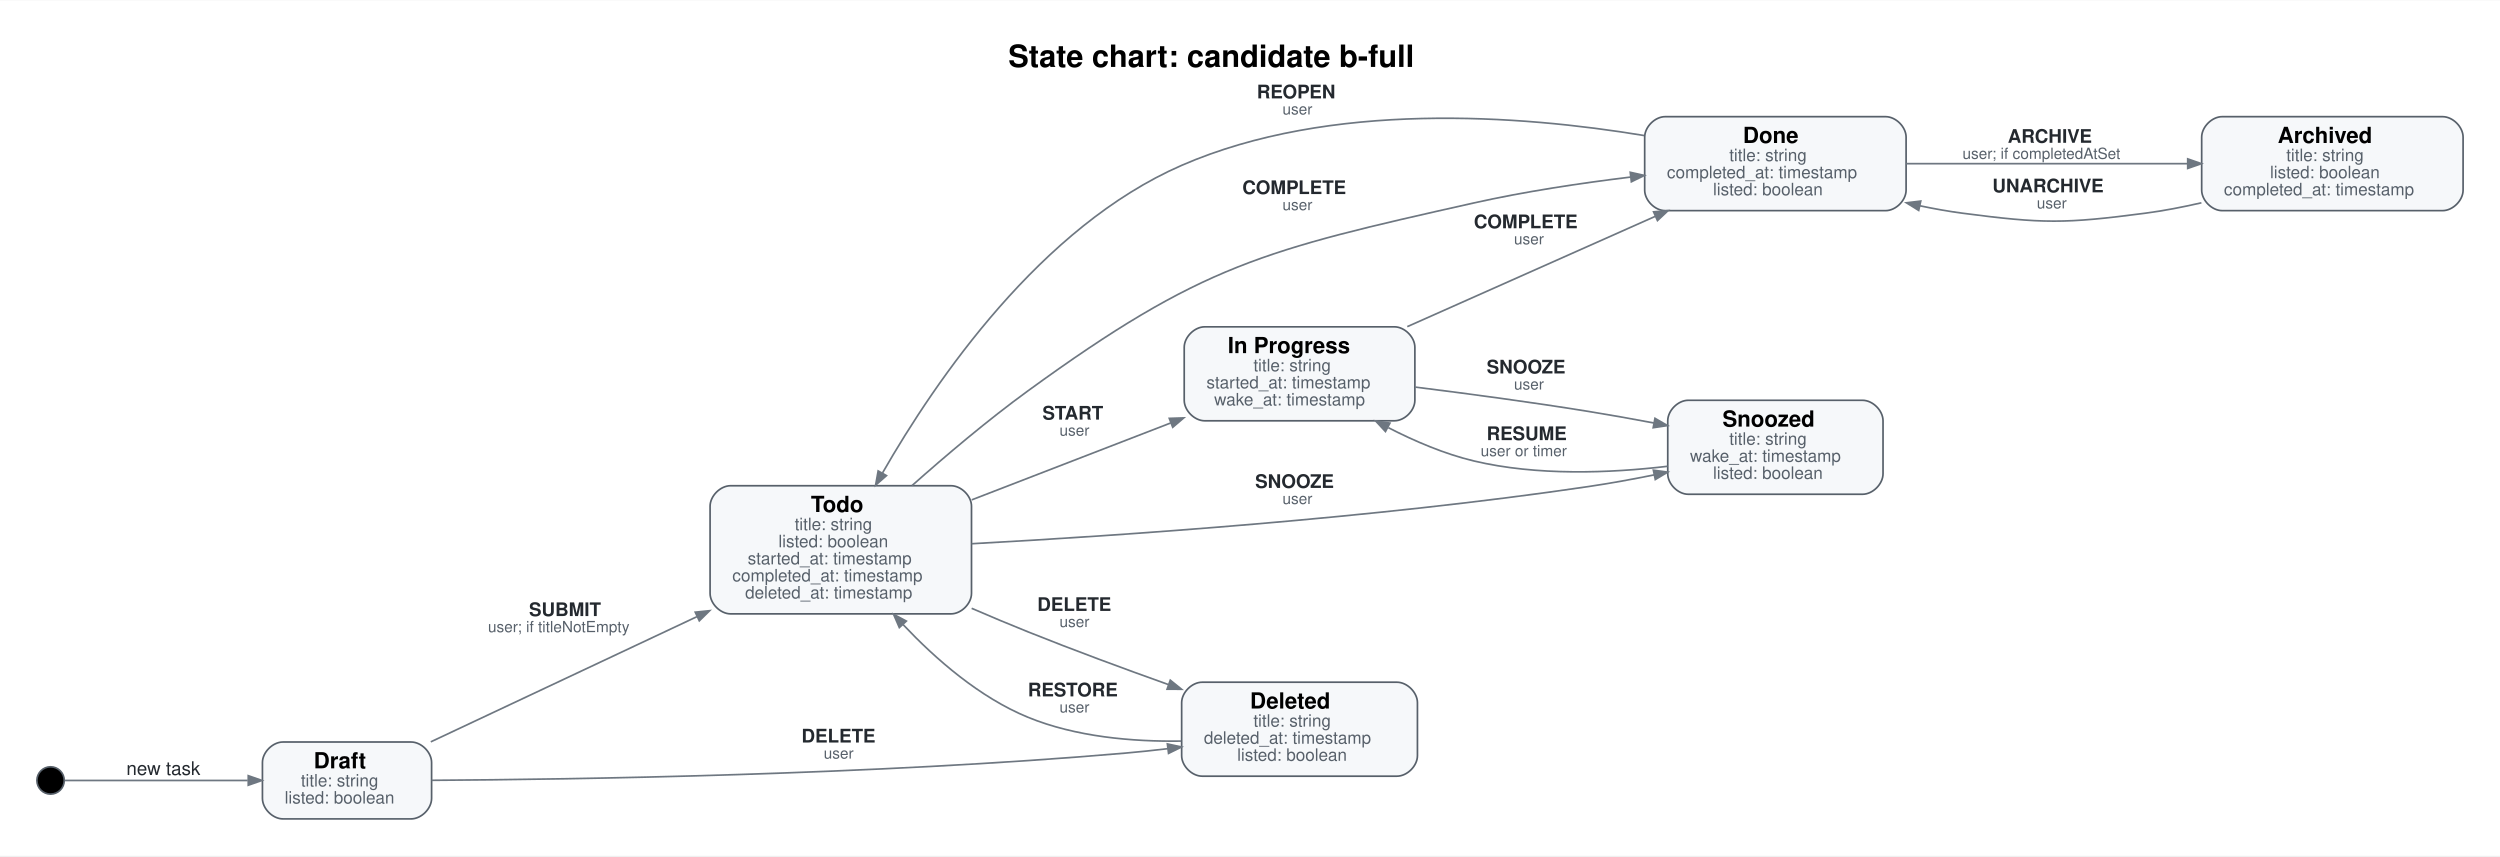
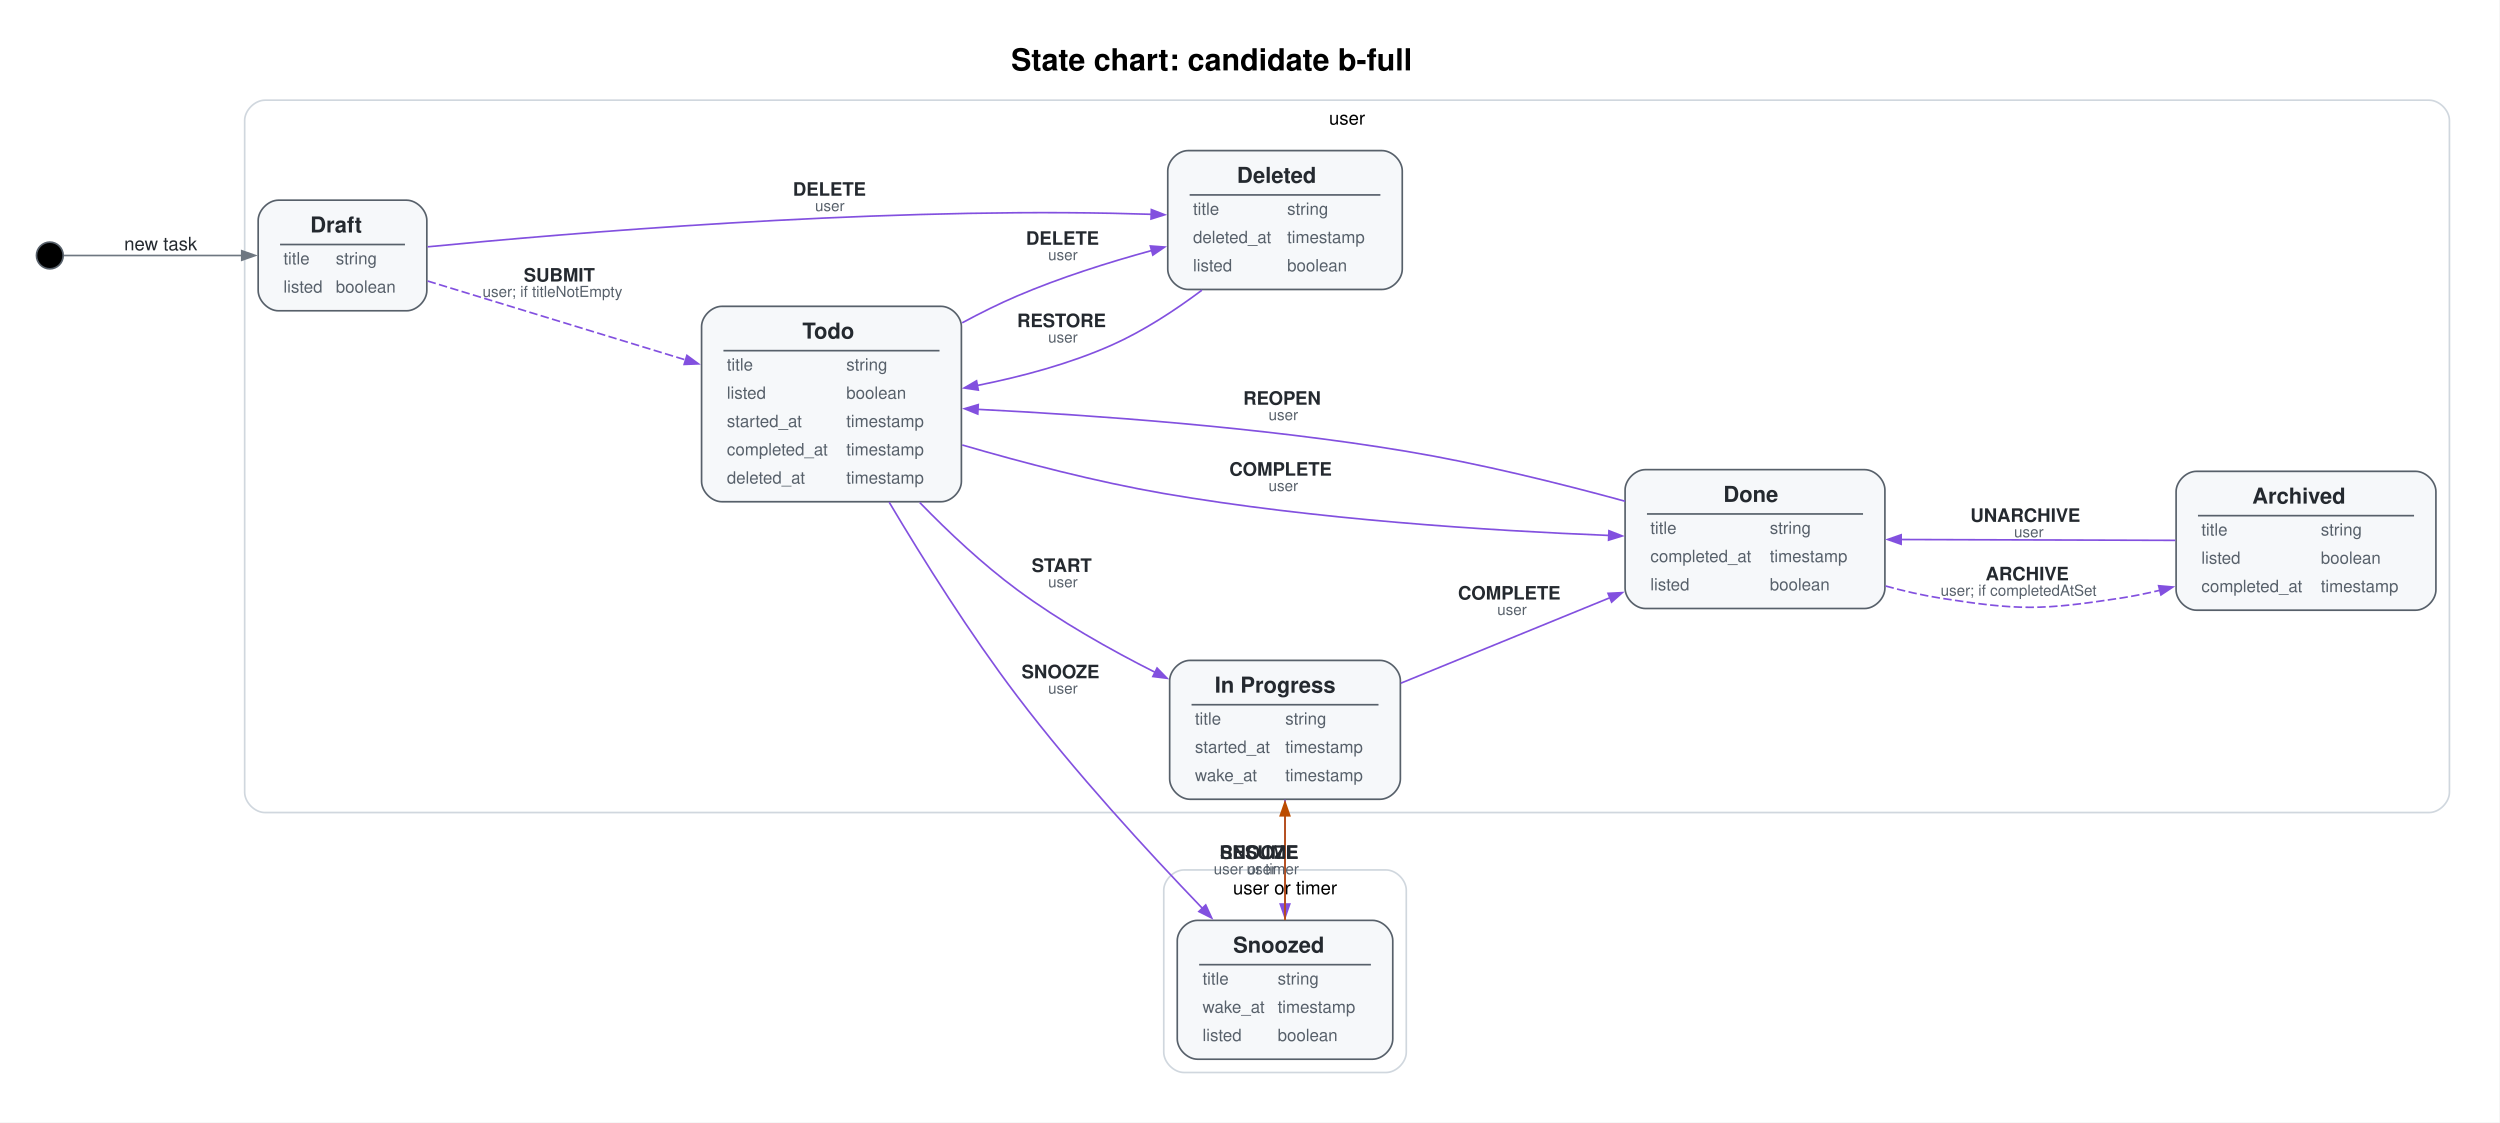
- <svg xmlns="http://www.w3.org/2000/svg" width="1463pt" height="501pt" viewBox="0.00 0.00 1463.20 500.70">
-   <g id="graph0" class="graph" transform="scale(1 1) rotate(0) translate(21.6 479.1)">
-     <polygon fill="white" stroke="transparent" points="-21.6,21.6 -21.6,-479.1 1441.6,-479.1 1441.6,21.6 -21.6,21.6" />
-     <text text-anchor="start" x="568.5" y="-440.1" font-family="Helvetica,sans-Serif" font-weight="bold" font-size="18.00">State chart: candidate b-full</text>
+ <svg xmlns="http://www.w3.org/2000/svg" xmlns:xlink="http://www.w3.org/1999/xlink" width="1481pt" height="665pt" viewBox="0.00 0.00 1481.00 665.00">
+   <g id="graph0" class="graph" transform="scale(1 1) rotate(0) translate(21.6 643.35)">
+     <polygon fill="white" stroke="none" points="-21.6,21.6 -21.6,-643.35 1459.04,-643.35 1459.04,21.6 -21.6,21.6" />
+     <text xml:space="preserve" text-anchor="start" x="577.35" y="-601.65" font-family="Helvetica,sans-Serif" font-weight="bold" font-size="18.00">State chart: candidate b-full</text>
+     <g id="clust1" class="cluster">
+       <path fill="white" stroke="#d0d7de" d="M135.34,-162C135.34,-162 1417.44,-162 1417.44,-162 1423.44,-162 1429.44,-168 1429.44,-174 1429.44,-174 1429.44,-572 1429.44,-572 1429.44,-578 1423.44,-584 1417.44,-584 1417.44,-584 135.34,-584 135.34,-584 129.34,-584 123.34,-578 123.34,-572 123.34,-572 123.34,-174 123.34,-174 123.34,-168 129.34,-162 135.34,-162" />
+       <text xml:space="preserve" text-anchor="middle" x="776.39" y="-569.55" font-family="Helvetica,sans-Serif" font-size="11.00">user</text>
+     </g>
+     <g id="clust2" class="cluster">
+       <path fill="white" stroke="#d0d7de" d="M679.81,-8C679.81,-8 799.48,-8 799.48,-8 805.48,-8 811.48,-14 811.48,-20 811.48,-20 811.48,-116 811.48,-116 811.48,-122 805.48,-128 799.48,-128 799.48,-128 679.81,-128 679.81,-128 673.81,-128 667.81,-122 667.81,-116 667.81,-116 667.81,-20 667.81,-20 667.81,-14 673.81,-8 679.81,-8" />
+       <text xml:space="preserve" text-anchor="middle" x="739.64" y="-113.55" font-family="Helvetica,sans-Serif" font-size="11.00">user or timer</text>
+     </g>
    <g id="node1" class="node">
-       <ellipse fill="black" stroke="#57606a" cx="8" cy="-22.5" rx="8" ry="8" />
+       <g id="a_node1">
+         <a xlink:href="#draft" xlink:title="start">
+           <ellipse fill="black" stroke="#57606a" cx="7.92" cy="-492" rx="7.92" ry="7.92" />
+         </a>
+       </g>
    </g>
    <g id="node2" class="node">
-       <path fill="#f6f8fa" stroke="#57606a" d="M219,-45C219,-45 144,-45 144,-45 138,-45 132,-39 132,-33 132,-33 132,-12 132,-12 132,-6 138,0 144,0 144,0 219,0 219,0 225,0 231,-6 231,-12 231,-12 231,-33 231,-33 231,-39 225,-45 219,-45" />
-       <text text-anchor="start" x="162" y="-29.6" font-family="Helvetica,sans-Serif" font-weight="bold" font-size="13.00">Draft</text>
-       <text text-anchor="start" x="154.5" y="-19" font-family="Helvetica,sans-Serif" font-size="10.00" fill="#57606a">title: string</text>
-       <text text-anchor="start" x="145" y="-9" font-family="Helvetica,sans-Serif" font-size="10.00" fill="#57606a">listed: boolean</text>
+       <g id="a_node2">
+         <a xlink:href="#draft" xlink:title="Draft&#10;id: draft&#10;title: string&#10;listed: boolean">
+           <path fill="#f6f8fa" stroke="#57606a" d="M219.26,-524.76C219.26,-524.76 143.34,-524.76 143.34,-524.76 137.34,-524.76 131.34,-518.76 131.34,-512.76 131.34,-512.76 131.34,-471.24 131.34,-471.24 131.34,-465.24 137.34,-459.24 143.34,-459.24 143.34,-459.24 219.26,-459.24 219.26,-459.24 225.26,-459.24 231.26,-465.24 231.26,-471.24 231.26,-471.24 231.26,-512.76 231.26,-512.76 231.26,-518.76 225.26,-524.76 219.26,-524.76" />
+           <polygon fill="#57606a" stroke="#57606a" points="144.3,-498.5 144.3,-498.5 218.3,-498.5 218.3,-498.5 144.3,-498.5" />
+           <text xml:space="preserve" text-anchor="start" x="162.18" y="-505.65" font-family="Helvetica,sans-Serif" font-weight="bold" font-size="13.00" fill="#24292f">Draft</text>
+           <text xml:space="preserve" text-anchor="start" x="146.3" y="-486.75" font-family="Helvetica,sans-Serif" font-size="10.00" fill="#57606a">title</text>
+           <text xml:space="preserve" text-anchor="start" x="177.3" y="-486.75" font-family="Helvetica,sans-Serif" font-size="10.00" fill="#57606a">string</text>
+           <text xml:space="preserve" text-anchor="start" x="146.3" y="-470" font-family="Helvetica,sans-Serif" font-size="10.00" fill="#57606a">listed</text>
+           <text xml:space="preserve" text-anchor="start" x="177.3" y="-470" font-family="Helvetica,sans-Serif" font-size="10.00" fill="#57606a">boolean</text>
+         </a>
+       </g>
    </g>
    <g id="edge1" class="edge">
-       <path fill="none" stroke="#6e7781" d="M16.37,-22.5C34.69,-22.5 83.66,-22.5 123.38,-22.5" />
-       <polygon fill="#6e7781" stroke="#6e7781" points="123.7,-25.3 131.7,-22.5 123.7,-19.7 123.7,-25.3" />
-       <text text-anchor="middle" x="74" y="-25.7" font-family="Helvetica,sans-Serif" font-size="11.00" fill="#24292f">new task</text>
+       <g id="a_edge1">
+         <a xlink:href="#draft" xlink:title="new task">
+           <path fill="none" stroke="#6e7781" d="M16.28,-492C34.37,-492 82.4,-492 121.83,-492" />
+           <polygon fill="#6e7781" stroke="#6e7781" points="121.62,-494.8 129.62,-492 121.62,-489.2 121.62,-494.8" />
+         </a>
+       </g>
+       <g id="a_edge1-label">
+         <a xlink:href="#draft" xlink:title="new task">
+           <text xml:space="preserve" text-anchor="middle" x="73.59" y="-495.05" font-family="Helvetica,sans-Serif" font-size="11.00" fill="#24292f">new task</text>
+         </a>
+       </g>
    </g>
    <g id="node3" class="node">
-       <path fill="#f6f8fa" stroke="#57606a" d="M535,-195C535,-195 406,-195 406,-195 400,-195 394,-189 394,-183 394,-183 394,-132 394,-132 394,-126 400,-120 406,-120 406,-120 535,-120 535,-120 541,-120 547,-126 547,-132 547,-132 547,-183 547,-183 547,-189 541,-195 535,-195" />
-       <text text-anchor="start" x="453" y="-179.6" font-family="Helvetica,sans-Serif" font-weight="bold" font-size="13.00">Todo</text>
-       <text text-anchor="start" x="443.5" y="-169" font-family="Helvetica,sans-Serif" font-size="10.00" fill="#57606a">title: string</text>
-       <text text-anchor="start" x="434" y="-159" font-family="Helvetica,sans-Serif" font-size="10.00" fill="#57606a">listed: boolean</text>
-       <text text-anchor="start" x="416" y="-149" font-family="Helvetica,sans-Serif" font-size="10.00" fill="#57606a">started_at: timestamp</text>
-       <text text-anchor="start" x="407" y="-139" font-family="Helvetica,sans-Serif" font-size="10.00" fill="#57606a">completed_at: timestamp</text>
-       <text text-anchor="start" x="414.5" y="-129" font-family="Helvetica,sans-Serif" font-size="10.00" fill="#57606a">deleted_at: timestamp</text>
+       <g id="a_node3">
+         <a xlink:href="#todo" xlink:title="Todo&#10;id: todo&#10;title: string&#10;listed: boolean&#10;started_at: timestamp&#10;completed_at: timestamp&#10;deleted_at: timestamp">
+           <path fill="#f6f8fa" stroke="#57606a" d="M535.93,-461.88C535.93,-461.88 406.01,-461.88 406.01,-461.88 400.01,-461.88 394.01,-455.88 394.01,-449.88 394.01,-449.88 394.01,-358.12 394.01,-358.12 394.01,-352.12 400.01,-346.12 406.01,-346.12 406.01,-346.12 535.93,-346.12 535.93,-346.12 541.93,-346.12 547.93,-352.12 547.93,-358.12 547.93,-358.12 547.93,-449.88 547.93,-449.88 547.93,-455.88 541.93,-461.88 535.93,-461.88" />
+           <polygon fill="#57606a" stroke="#57606a" points="406.97,-435.62 406.97,-435.62 534.97,-435.62 534.97,-435.62 406.97,-435.62" />
+           <text xml:space="preserve" text-anchor="start" x="453.72" y="-442.77" font-family="Helvetica,sans-Serif" font-weight="bold" font-size="13.00" fill="#24292f">Todo</text>
+           <text xml:space="preserve" text-anchor="start" x="408.97" y="-423.88" font-family="Helvetica,sans-Serif" font-size="10.00" fill="#57606a">title</text>
+           <text xml:space="preserve" text-anchor="start" x="479.72" y="-423.88" font-family="Helvetica,sans-Serif" font-size="10.00" fill="#57606a">string</text>
+           <text xml:space="preserve" text-anchor="start" x="408.97" y="-407.12" font-family="Helvetica,sans-Serif" font-size="10.00" fill="#57606a">listed</text>
+           <text xml:space="preserve" text-anchor="start" x="479.72" y="-407.12" font-family="Helvetica,sans-Serif" font-size="10.00" fill="#57606a">boolean</text>
+           <text xml:space="preserve" text-anchor="start" x="408.97" y="-390.38" font-family="Helvetica,sans-Serif" font-size="10.00" fill="#57606a">started_at</text>
+           <text xml:space="preserve" text-anchor="start" x="479.72" y="-390.38" font-family="Helvetica,sans-Serif" font-size="10.00" fill="#57606a">timestamp</text>
+           <text xml:space="preserve" text-anchor="start" x="408.97" y="-373.62" font-family="Helvetica,sans-Serif" font-size="10.00" fill="#57606a">completed_at</text>
+           <text xml:space="preserve" text-anchor="start" x="479.72" y="-373.62" font-family="Helvetica,sans-Serif" font-size="10.00" fill="#57606a">timestamp</text>
+           <text xml:space="preserve" text-anchor="start" x="408.97" y="-356.88" font-family="Helvetica,sans-Serif" font-size="10.00" fill="#57606a">deleted_at</text>
+           <text xml:space="preserve" text-anchor="start" x="479.72" y="-356.88" font-family="Helvetica,sans-Serif" font-size="10.00" fill="#57606a">timestamp</text>
+         </a>
+       </g>
    </g>
    <g id="edge2" class="edge">
-       <path fill="none" stroke="#6e7781" d="M230.54,-45.1C272.97,-65.06 335.79,-94.6 386.37,-118.4" />
-       <polygon fill="#6e7781" stroke="#6e7781" points="385.31,-120.99 393.74,-121.86 387.69,-115.92 385.31,-120.99" />
-       <text text-anchor="start" x="288" y="-118.7" font-family="Helvetica,sans-Serif" font-weight="bold" font-size="11.00" fill="#24292f">SUBMIT</text>
-       <text text-anchor="start" x="264" y="-109.3" font-family="Helvetica,sans-Serif" font-size="9.00" fill="#57606a">user; if titleNotEmpty</text>
+       <g id="a_edge2">
+         <a xlink:href="#todo" xlink:title="SUBMIT&#10;draft -&gt; todo&#10;actor: user&#10;guard: titleNotEmpty&#10;effect: markListed">
+           <path fill="none" stroke="#8250df" stroke-dasharray="5,2" d="M231.75,-476.87C273.73,-464.03 334.91,-445.32 384.76,-430.07" />
+           <polygon fill="#8250df" stroke="#8250df" points="385.33,-432.82 392.16,-427.8 383.69,-427.47 385.33,-432.82" />
+         </a>
+       </g>
+       <g id="a_edge2-label">
+         <a xlink:href="#todo" xlink:title="&lt;B&gt;SUBMIT&lt;/B&gt;&lt;BR/&gt;&lt;FONT POINT-SIZE=&quot;9&quot; COLOR=&quot;#57606a&quot;&gt;user; if titleNotEmpty&lt;/FONT&gt;">
+           <text xml:space="preserve" text-anchor="start" x="288.64" y="-476.55" font-family="Helvetica,sans-Serif" font-weight="bold" font-size="11.00" fill="#24292f">SUBMIT</text>
+           <text xml:space="preserve" text-anchor="start" x="264.26" y="-467.45" font-family="Helvetica,sans-Serif" font-size="9.00" fill="#57606a">user; if titleNotEmpty</text>
+         </a>
+       </g>
+     </g>
+     <g id="node7" class="node">
+       <g id="a_node7">
+         <a xlink:href="#deleted" xlink:title="Deleted&#10;id: deleted&#10;title: string&#10;deleted_at: timestamp&#10;listed: boolean">
+           <path fill="#f6f8fa" stroke="#57606a" d="M797.1,-554.13C797.1,-554.13 682.18,-554.13 682.18,-554.13 676.18,-554.13 670.18,-548.13 670.18,-542.13 670.18,-542.13 670.18,-483.87 670.18,-483.87 670.18,-477.87 676.18,-471.87 682.18,-471.87 682.18,-471.87 797.1,-471.87 797.1,-471.87 803.1,-471.87 809.1,-477.87 809.1,-483.87 809.1,-483.87 809.1,-542.13 809.1,-542.13 809.1,-548.13 803.1,-554.13 797.1,-554.13" />
+           <polygon fill="#57606a" stroke="#57606a" points="683.14,-527.88 683.14,-527.88 796.14,-527.88 796.14,-527.88 683.14,-527.88" />
+           <text xml:space="preserve" text-anchor="start" x="711.14" y="-535.02" font-family="Helvetica,sans-Serif" font-weight="bold" font-size="13.00" fill="#24292f">Deleted</text>
+           <text xml:space="preserve" text-anchor="start" x="685.14" y="-516.12" font-family="Helvetica,sans-Serif" font-size="10.00" fill="#57606a">title</text>
+           <text xml:space="preserve" text-anchor="start" x="740.89" y="-516.12" font-family="Helvetica,sans-Serif" font-size="10.00" fill="#57606a">string</text>
+           <text xml:space="preserve" text-anchor="start" x="685.14" y="-499.38" font-family="Helvetica,sans-Serif" font-size="10.00" fill="#57606a">deleted_at</text>
+           <text xml:space="preserve" text-anchor="start" x="740.89" y="-499.38" font-family="Helvetica,sans-Serif" font-size="10.00" fill="#57606a">timestamp</text>
+           <text xml:space="preserve" text-anchor="start" x="685.14" y="-482.62" font-family="Helvetica,sans-Serif" font-size="10.00" fill="#57606a">listed</text>
+           <text xml:space="preserve" text-anchor="start" x="740.89" y="-482.62" font-family="Helvetica,sans-Serif" font-size="10.00" fill="#57606a">boolean</text>
+         </a>
+       </g>
+     </g>
+     <g id="edge3" class="edge">
+       <g id="a_edge3">
+         <a xlink:href="#deleted" xlink:title="DELETE&#10;draft -&gt; deleted&#10;actor: user&#10;effect: stampDeleted">
+           <path fill="none" stroke="#8250df" d="M231.73,-497.14C315.22,-505.27 489.51,-519.91 637.18,-517 644.78,-516.85 652.7,-516.64 660.61,-516.39" />
+           <polygon fill="#8250df" stroke="#8250df" points="660.47,-519.19 668.37,-516.13 660.28,-513.6 660.47,-519.19" />
+         </a>
+       </g>
+       <g id="a_edge3-label">
+         <a xlink:href="#deleted" xlink:title="&lt;B&gt;DELETE&lt;/B&gt;&lt;BR/&gt;&lt;FONT POINT-SIZE=&quot;9&quot; COLOR=&quot;#57606a&quot;&gt;user&lt;/FONT&gt;">
+           <text xml:space="preserve" text-anchor="start" x="448.1" y="-527.4" font-family="Helvetica,sans-Serif" font-weight="bold" font-size="11.00" fill="#24292f">DELETE</text>
+           <text xml:space="preserve" text-anchor="start" x="461.22" y="-518.3" font-family="Helvetica,sans-Serif" font-size="9.00" fill="#57606a">user</text>
+         </a>
+       </g>
+     </g>
+     <g id="node4" class="node">
+       <g id="a_node4">
+         <a xlink:href="#inProgress" xlink:title="In Progress&#10;id: inProgress&#10;title: string&#10;started_at: timestamp&#10;wake_at: timestamp">
+           <path fill="#f6f8fa" stroke="#57606a" d="M795.98,-252.13C795.98,-252.13 683.31,-252.13 683.31,-252.13 677.31,-252.13 671.31,-246.13 671.31,-240.13 671.31,-240.13 671.31,-181.87 671.31,-181.87 671.31,-175.87 677.31,-169.87 683.31,-169.87 683.31,-169.87 795.98,-169.87 795.98,-169.87 801.98,-169.87 807.98,-175.87 807.98,-181.87 807.98,-181.87 807.98,-240.13 807.98,-240.13 807.98,-246.13 801.98,-252.13 795.98,-252.13" />
+           <polygon fill="#57606a" stroke="#57606a" points="684.27,-225.88 684.27,-225.88 795.02,-225.88 795.02,-225.88 684.27,-225.88" />
+           <text xml:space="preserve" text-anchor="start" x="698.02" y="-233.03" font-family="Helvetica,sans-Serif" font-weight="bold" font-size="13.00" fill="#24292f">In Progress</text>
+           <text xml:space="preserve" text-anchor="start" x="686.27" y="-214.12" font-family="Helvetica,sans-Serif" font-size="10.00" fill="#57606a">title</text>
+           <text xml:space="preserve" text-anchor="start" x="739.77" y="-214.12" font-family="Helvetica,sans-Serif" font-size="10.00" fill="#57606a">string</text>
+           <text xml:space="preserve" text-anchor="start" x="686.27" y="-197.38" font-family="Helvetica,sans-Serif" font-size="10.00" fill="#57606a">started_at</text>
+           <text xml:space="preserve" text-anchor="start" x="739.77" y="-197.38" font-family="Helvetica,sans-Serif" font-size="10.00" fill="#57606a">timestamp</text>
+           <text xml:space="preserve" text-anchor="start" x="686.27" y="-180.62" font-family="Helvetica,sans-Serif" font-size="10.00" fill="#57606a">wake_at</text>
+           <text xml:space="preserve" text-anchor="start" x="739.77" y="-180.62" font-family="Helvetica,sans-Serif" font-size="10.00" fill="#57606a">timestamp</text>
+         </a>
+       </g>
+     </g>
+     <g id="edge4" class="edge">
+       <g id="a_edge4">
+         <a xlink:href="#inProgress" xlink:title="START&#10;todo -&gt; inProgress&#10;actor: user&#10;effect: stampStarted">
+           <path fill="none" stroke="#8250df" d="M523.25,-345.66C540.54,-327.86 560.62,-309.03 580.93,-294 606.06,-275.4 635.92,-258.55 662.86,-244.97" />
+           <polygon fill="#8250df" stroke="#8250df" points="663.85,-247.6 669.77,-241.53 661.36,-242.59 663.85,-247.6" />
+         </a>
+       </g>
+       <g id="a_edge4-label">
+         <a xlink:href="#inProgress" xlink:title="&lt;B&gt;START&lt;/B&gt;&lt;BR/&gt;&lt;FONT POINT-SIZE=&quot;9&quot; COLOR=&quot;#57606a&quot;&gt;user&lt;/FONT&gt;">
+           <text xml:space="preserve" text-anchor="start" x="589.56" y="-304.55" font-family="Helvetica,sans-Serif" font-weight="bold" font-size="11.00" fill="#24292f">START</text>
+           <text xml:space="preserve" text-anchor="start" x="599.31" y="-295.45" font-family="Helvetica,sans-Serif" font-size="9.00" fill="#57606a">user</text>
+         </a>
+       </g>
+     </g>
+     <g id="node5" class="node">
+       <g id="a_node5">
+         <a xlink:href="#done" xlink:title="Done&#10;id: done&#10;title: string&#10;completed_at: timestamp&#10;listed: boolean">
+           <path fill="#f6f8fa" stroke="#57606a" d="M1083.02,-365.13C1083.02,-365.13 953.1,-365.13 953.1,-365.13 947.1,-365.13 941.1,-359.13 941.1,-353.13 941.1,-353.13 941.1,-294.87 941.1,-294.87 941.1,-288.87 947.1,-282.87 953.1,-282.87 953.1,-282.87 1083.02,-282.87 1083.02,-282.87 1089.02,-282.87 1095.02,-288.87 1095.02,-294.87 1095.02,-294.87 1095.02,-353.13 1095.02,-353.13 1095.02,-359.13 1089.02,-365.13 1083.02,-365.13" />
+           <polygon fill="#57606a" stroke="#57606a" points="954.06,-338.88 954.06,-338.88 1082.06,-338.88 1082.06,-338.88 954.06,-338.88" />
+           <text xml:space="preserve" text-anchor="start" x="999.31" y="-346.02" font-family="Helvetica,sans-Serif" font-weight="bold" font-size="13.00" fill="#24292f">Done</text>
+           <text xml:space="preserve" text-anchor="start" x="956.06" y="-327.12" font-family="Helvetica,sans-Serif" font-size="10.00" fill="#57606a">title</text>
+           <text xml:space="preserve" text-anchor="start" x="1026.81" y="-327.12" font-family="Helvetica,sans-Serif" font-size="10.00" fill="#57606a">string</text>
+           <text xml:space="preserve" text-anchor="start" x="956.06" y="-310.38" font-family="Helvetica,sans-Serif" font-size="10.00" fill="#57606a">completed_at</text>
+           <text xml:space="preserve" text-anchor="start" x="1026.81" y="-310.38" font-family="Helvetica,sans-Serif" font-size="10.00" fill="#57606a">timestamp</text>
+           <text xml:space="preserve" text-anchor="start" x="956.06" y="-293.62" font-family="Helvetica,sans-Serif" font-size="10.00" fill="#57606a">listed</text>
+           <text xml:space="preserve" text-anchor="start" x="1026.81" y="-293.62" font-family="Helvetica,sans-Serif" font-size="10.00" fill="#57606a">boolean</text>
+         </a>
+       </g>
+     </g>
+     <g id="edge5" class="edge">
+       <g id="a_edge5">
+         <a xlink:href="#done" xlink:title="COMPLETE&#10;todo -&gt; done&#10;actor: user&#10;effect: stampCompleted">
+           <path fill="none" stroke="#8250df" d="M548.43,-379.74C584.32,-369.28 627.89,-357.88 667.81,-351 756.99,-335.62 860.51,-329 931.56,-326.15" />
+           <polygon fill="#8250df" stroke="#8250df" points="931.53,-328.95 939.42,-325.85 931.32,-323.36 931.53,-328.95" />
+         </a>
+       </g>
+       <g id="a_edge5-label">
+         <a xlink:href="#done" xlink:title="&lt;B&gt;COMPLETE&lt;/B&gt;&lt;BR/&gt;&lt;FONT POINT-SIZE=&quot;9&quot; COLOR=&quot;#57606a&quot;&gt;user&lt;/FONT&gt;">
+           <text xml:space="preserve" text-anchor="start" x="706.64" y="-361.55" font-family="Helvetica,sans-Serif" font-weight="bold" font-size="11.00" fill="#24292f">COMPLETE</text>
+           <text xml:space="preserve" text-anchor="start" x="729.89" y="-352.45" font-family="Helvetica,sans-Serif" font-size="9.00" fill="#57606a">user</text>
+         </a>
+       </g>
+     </g>
+     <g id="edge7" class="edge">
+       <g id="a_edge7">
+         <a xlink:href="#deleted" xlink:title="DELETE&#10;todo -&gt; deleted&#10;actor: user&#10;effect: stampDeleted">
+           <path fill="none" stroke="#8250df" d="M548.39,-452.11C559.1,-457.9 570.14,-463.38 580.93,-468 606.22,-478.83 634.88,-487.89 660.77,-494.98" />
+           <polygon fill="#8250df" stroke="#8250df" points="659.88,-497.64 668.34,-497.01 661.34,-492.23 659.88,-497.64" />
+         </a>
+       </g>
+       <g id="a_edge7-label">
+         <a xlink:href="#deleted" xlink:title="&lt;B&gt;DELETE&lt;/B&gt;&lt;BR/&gt;&lt;FONT POINT-SIZE=&quot;9&quot; COLOR=&quot;#57606a&quot;&gt;user&lt;/FONT&gt;">
+           <text xml:space="preserve" text-anchor="start" x="586.18" y="-498.35" font-family="Helvetica,sans-Serif" font-weight="bold" font-size="11.00" fill="#24292f">DELETE</text>
+           <text xml:space="preserve" text-anchor="start" x="599.31" y="-489.25" font-family="Helvetica,sans-Serif" font-size="9.00" fill="#57606a">user</text>
+         </a>
+       </g>
    </g>
    <g id="node8" class="node">
-       <path fill="#f6f8fa" stroke="#57606a" d="M796,-80C796,-80 682,-80 682,-80 676,-80 670,-74 670,-68 670,-68 670,-37 670,-37 670,-31 676,-25 682,-25 682,-25 796,-25 796,-25 802,-25 808,-31 808,-37 808,-37 808,-68 808,-68 808,-74 802,-80 796,-80" />
-       <text text-anchor="start" x="710" y="-64.6" font-family="Helvetica,sans-Serif" font-weight="bold" font-size="13.00">Deleted</text>
-       <text text-anchor="start" x="712" y="-54" font-family="Helvetica,sans-Serif" font-size="10.00" fill="#57606a">title: string</text>
-       <text text-anchor="start" x="683" y="-44" font-family="Helvetica,sans-Serif" font-size="10.00" fill="#57606a">deleted_at: timestamp</text>
-       <text text-anchor="start" x="702.5" y="-34" font-family="Helvetica,sans-Serif" font-size="10.00" fill="#57606a">listed: boolean</text>
-     </g>
-     <g id="edge3" class="edge">
-       <path fill="none" stroke="#6e7781" d="M231.03,-22.58C314.26,-23.08 489.51,-25.72 637,-38.5 645.09,-39.2 653.51,-40.1 661.9,-41.1" />
-       <polygon fill="#6e7781" stroke="#6e7781" points="661.64,-43.89 669.92,-42.09 662.33,-38.33 661.64,-43.89" />
-       <text text-anchor="start" x="447.5" y="-44.7" font-family="Helvetica,sans-Serif" font-weight="bold" font-size="11.00" fill="#24292f">DELETE</text>
-       <text text-anchor="start" x="460.5" y="-35.3" font-family="Helvetica,sans-Serif" font-size="9.00" fill="#57606a">user</text>
-     </g>
-     <g id="node4" class="node">
-       <path fill="#f6f8fa" stroke="#57606a" d="M794.5,-288C794.5,-288 683.5,-288 683.5,-288 677.5,-288 671.5,-282 671.5,-276 671.5,-276 671.5,-245 671.5,-245 671.5,-239 677.5,-233 683.5,-233 683.5,-233 794.5,-233 794.5,-233 800.5,-233 806.5,-239 806.5,-245 806.5,-245 806.5,-276 806.5,-276 806.5,-282 800.5,-288 794.5,-288" />
-       <text text-anchor="start" x="697" y="-272.6" font-family="Helvetica,sans-Serif" font-weight="bold" font-size="13.00">In Progress</text>
-       <text text-anchor="start" x="712" y="-262" font-family="Helvetica,sans-Serif" font-size="10.00" fill="#57606a">title: string</text>
-       <text text-anchor="start" x="684.5" y="-252" font-family="Helvetica,sans-Serif" font-size="10.00" fill="#57606a">started_at: timestamp</text>
-       <text text-anchor="start" x="689" y="-242" font-family="Helvetica,sans-Serif" font-size="10.00" fill="#57606a">wake_at: timestamp</text>
-     </g>
-     <g id="edge4" class="edge">
-       <path fill="none" stroke="#6e7781" d="M547.16,-186.74C583.65,-200.84 627.27,-217.71 663.6,-231.74" />
-       <polygon fill="#6e7781" stroke="#6e7781" points="662.76,-234.42 671.23,-234.7 664.78,-229.2 662.76,-234.42" />
-       <text text-anchor="start" x="588.5" y="-233.7" font-family="Helvetica,sans-Serif" font-weight="bold" font-size="11.00" fill="#24292f">START</text>
-       <text text-anchor="start" x="598.5" y="-224.3" font-family="Helvetica,sans-Serif" font-size="9.00" fill="#57606a">user</text>
-     </g>
-     <g id="node5" class="node">
-       <path fill="#f6f8fa" stroke="#57606a" d="M1068.5,-245C1068.5,-245 966.5,-245 966.5,-245 960.5,-245 954.5,-239 954.5,-233 954.5,-233 954.5,-202 954.5,-202 954.5,-196 960.5,-190 966.5,-190 966.5,-190 1068.5,-190 1068.5,-190 1074.5,-190 1080.5,-196 1080.5,-202 1080.5,-202 1080.5,-233 1080.5,-233 1080.5,-239 1074.5,-245 1068.5,-245" />
-       <text text-anchor="start" x="986.5" y="-229.6" font-family="Helvetica,sans-Serif" font-weight="bold" font-size="13.00">Snoozed</text>
-       <text text-anchor="start" x="990.5" y="-219" font-family="Helvetica,sans-Serif" font-size="10.00" fill="#57606a">title: string</text>
-       <text text-anchor="start" x="967.5" y="-209" font-family="Helvetica,sans-Serif" font-size="10.00" fill="#57606a">wake_at: timestamp</text>
-       <text text-anchor="start" x="981" y="-199" font-family="Helvetica,sans-Serif" font-size="10.00" fill="#57606a">listed: boolean</text>
+       <g id="a_node8">
+         <a xlink:href="#snoozed" xlink:title="Snoozed&#10;id: snoozed&#10;title: string&#10;wake_at: timestamp&#10;listed: boolean">
+           <path fill="#f6f8fa" stroke="#57606a" d="M791.48,-98.13C791.48,-98.13 687.81,-98.13 687.81,-98.13 681.81,-98.13 675.81,-92.13 675.81,-86.13 675.81,-86.13 675.81,-27.87 675.81,-27.87 675.81,-21.87 681.81,-15.87 687.81,-15.87 687.81,-15.87 791.48,-15.87 791.48,-15.87 797.48,-15.87 803.48,-21.87 803.48,-27.87 803.48,-27.87 803.48,-86.13 803.48,-86.13 803.48,-92.13 797.48,-98.13 791.48,-98.13" />
+           <polygon fill="#57606a" stroke="#57606a" points="688.77,-71.88 688.77,-71.88 790.52,-71.88 790.52,-71.88 688.77,-71.88" />
+           <text xml:space="preserve" text-anchor="start" x="708.89" y="-79.03" font-family="Helvetica,sans-Serif" font-weight="bold" font-size="13.00" fill="#24292f">Snoozed</text>
+           <text xml:space="preserve" text-anchor="start" x="690.77" y="-60.12" font-family="Helvetica,sans-Serif" font-size="10.00" fill="#57606a">title</text>
+           <text xml:space="preserve" text-anchor="start" x="735.27" y="-60.12" font-family="Helvetica,sans-Serif" font-size="10.00" fill="#57606a">string</text>
+           <text xml:space="preserve" text-anchor="start" x="690.77" y="-43.38" font-family="Helvetica,sans-Serif" font-size="10.00" fill="#57606a">wake_at</text>
+           <text xml:space="preserve" text-anchor="start" x="735.27" y="-43.38" font-family="Helvetica,sans-Serif" font-size="10.00" fill="#57606a">timestamp</text>
+           <text xml:space="preserve" text-anchor="start" x="690.77" y="-26.62" font-family="Helvetica,sans-Serif" font-size="10.00" fill="#57606a">listed</text>
+           <text xml:space="preserve" text-anchor="start" x="735.27" y="-26.62" font-family="Helvetica,sans-Serif" font-size="10.00" fill="#57606a">boolean</text>
+         </a>
+       </g>
    </g>
    <g id="edge6" class="edge">
-       <path fill="none" stroke="#6e7781" d="M547.14,-161.05C634.44,-165.81 782.17,-175.9 908,-194.5 920.54,-196.35 933.81,-198.77 946.6,-201.35" />
-       <polygon fill="#6e7781" stroke="#6e7781" points="946.09,-204.1 954.49,-202.97 947.21,-198.62 946.09,-204.1" />
-       <text text-anchor="start" x="713" y="-193.7" font-family="Helvetica,sans-Serif" font-weight="bold" font-size="11.00" fill="#24292f">SNOOZE</text>
-       <text text-anchor="start" x="729" y="-184.3" font-family="Helvetica,sans-Serif" font-size="9.00" fill="#57606a">user</text>
+       <g id="a_edge6">
+         <a xlink:href="#snoozed" xlink:title="SNOOZE&#10;todo -&gt; snoozed&#10;actor: user&#10;effect: setWakeAt">
+           <path fill="none" stroke="#8250df" d="M505.14,-345.84C525.58,-311.46 553.14,-267.62 580.93,-231 615.01,-186.09 658.29,-138.93 690.89,-105.05" />
+           <polygon fill="#8250df" stroke="#8250df" points="692.66,-107.25 696.2,-99.55 688.63,-103.35 692.66,-107.25" />
+         </a>
+       </g>
+       <g id="a_edge6-label">
+         <a xlink:href="#snoozed" xlink:title="&lt;B&gt;SNOOZE&lt;/B&gt;&lt;BR/&gt;&lt;FONT POINT-SIZE=&quot;9&quot; COLOR=&quot;#57606a&quot;&gt;user&lt;/FONT&gt;">
+           <text xml:space="preserve" text-anchor="start" x="583.56" y="-241.55" font-family="Helvetica,sans-Serif" font-weight="bold" font-size="11.00" fill="#24292f">SNOOZE</text>
+           <text xml:space="preserve" text-anchor="start" x="599.31" y="-232.45" font-family="Helvetica,sans-Serif" font-size="9.00" fill="#57606a">user</text>
+         </a>
+       </g>
+     </g>
+     <g id="edge9" class="edge">
+       <g id="a_edge9">
+         <a xlink:href="#done" xlink:title="COMPLETE&#10;inProgress -&gt; done&#10;actor: user&#10;effect: stampCompleted">
+           <path fill="none" stroke="#8250df" d="M808.26,-238.64C845.64,-253.92 892.42,-273.05 932.23,-289.32" />
+           <polygon fill="#8250df" stroke="#8250df" points="931.01,-291.85 939.48,-292.28 933.13,-286.66 931.01,-291.85" />
+         </a>
+       </g>
+       <g id="a_edge9-label">
+         <a xlink:href="#done" xlink:title="&lt;B&gt;COMPLETE&lt;/B&gt;&lt;BR/&gt;&lt;FONT POINT-SIZE=&quot;9&quot; COLOR=&quot;#57606a&quot;&gt;user&lt;/FONT&gt;">
+           <text xml:space="preserve" text-anchor="start" x="842.1" y="-288.17" font-family="Helvetica,sans-Serif" font-weight="bold" font-size="11.00" fill="#24292f">COMPLETE</text>
+           <text xml:space="preserve" text-anchor="start" x="865.35" y="-279.07" font-family="Helvetica,sans-Serif" font-size="9.00" fill="#57606a">user</text>
+         </a>
+       </g>
+     </g>
+     <g id="edge8" class="edge">
+       <g id="a_edge8">
+         <a xlink:href="#snoozed" xlink:title="SNOOZE&#10;inProgress -&gt; snoozed&#10;actor: user&#10;effect: setWakeAt">
+           <path fill="none" stroke="#8250df" d="M739.64,-169.62C739.64,-150.53 739.64,-127.69 739.64,-107.59" />
+           <polygon fill="#8250df" stroke="#8250df" points="742.44,-107.78 739.64,-99.78 736.84,-107.78 742.44,-107.78" />
+         </a>
+       </g>
+       <g id="a_edge8-label">
+         <a xlink:href="#snoozed" xlink:title="&lt;B&gt;SNOOZE&lt;/B&gt;&lt;BR/&gt;&lt;FONT POINT-SIZE=&quot;9&quot; COLOR=&quot;#57606a&quot;&gt;user&lt;/FONT&gt;">
+           <text xml:space="preserve" text-anchor="start" x="701.14" y="-134.55" font-family="Helvetica,sans-Serif" font-weight="bold" font-size="11.00" fill="#24292f">SNOOZE</text>
+           <text xml:space="preserve" text-anchor="start" x="716.89" y="-125.45" font-family="Helvetica,sans-Serif" font-size="9.00" fill="#57606a">user</text>
+         </a>
+       </g>
+     </g>
+     <g id="edge11" class="edge">
+       <g id="a_edge11">
+         <a xlink:href="#todo" xlink:title="REOPEN&#10;done -&gt; todo&#10;actor: user&#10;effect: clearCompleted">
+           <path fill="none" stroke="#8250df" d="M941.06,-346.42C902.55,-356.96 854.87,-368.77 811.48,-376 725.63,-390.3 626.31,-397.41 557.36,-400.87" />
+           <polygon fill="#8250df" stroke="#8250df" points="557.63,-398.06 549.77,-401.24 557.9,-403.65 557.63,-398.06" />
+         </a>
+       </g>
+       <g id="a_edge11-label">
+         <a xlink:href="#todo" xlink:title="&lt;B&gt;REOPEN&lt;/B&gt;&lt;BR/&gt;&lt;FONT POINT-SIZE=&quot;9&quot; COLOR=&quot;#57606a&quot;&gt;user&lt;/FONT&gt;">
+           <text xml:space="preserve" text-anchor="start" x="714.89" y="-403.57" font-family="Helvetica,sans-Serif" font-weight="bold" font-size="11.00" fill="#24292f">REOPEN</text>
+           <text xml:space="preserve" text-anchor="start" x="729.89" y="-394.47" font-family="Helvetica,sans-Serif" font-size="9.00" fill="#57606a">user</text>
+         </a>
+       </g>
    </g>
    <g id="node6" class="node">
-       <path fill="#f6f8fa" stroke="#57606a" d="M1082,-411C1082,-411 953,-411 953,-411 947,-411 941,-405 941,-399 941,-399 941,-368 941,-368 941,-362 947,-356 953,-356 953,-356 1082,-356 1082,-356 1088,-356 1094,-362 1094,-368 1094,-368 1094,-399 1094,-399 1094,-405 1088,-411 1082,-411" />
-       <text text-anchor="start" x="998.5" y="-395.6" font-family="Helvetica,sans-Serif" font-weight="bold" font-size="13.00">Done</text>
-       <text text-anchor="start" x="990.5" y="-385" font-family="Helvetica,sans-Serif" font-size="10.00" fill="#57606a">title: string</text>
-       <text text-anchor="start" x="954" y="-375" font-family="Helvetica,sans-Serif" font-size="10.00" fill="#57606a">completed_at: timestamp</text>
-       <text text-anchor="start" x="981" y="-365" font-family="Helvetica,sans-Serif" font-size="10.00" fill="#57606a">listed: boolean</text>
-     </g>
-     <g id="edge5" class="edge">
-       <path fill="none" stroke="#6e7781" d="M512.22,-195.11C532.05,-212.72 556.62,-233.5 580,-250.5 681.82,-324.52 718.17,-332.94 841,-360.5 870.6,-367.14 903.47,-372.08 932.68,-375.64" />
-       <polygon fill="#6e7781" stroke="#6e7781" points="932.55,-378.45 940.82,-376.61 933.21,-372.89 932.55,-378.45" />
-       <text text-anchor="start" x="705.5" y="-365.7" font-family="Helvetica,sans-Serif" font-weight="bold" font-size="11.00" fill="#24292f">COMPLETE</text>
-       <text text-anchor="start" x="729" y="-356.3" font-family="Helvetica,sans-Serif" font-size="9.00" fill="#57606a">user</text>
-     </g>
-     <g id="edge7" class="edge">
-       <path fill="none" stroke="#6e7781" d="M547.09,-123.25C558.08,-118.5 569.29,-113.79 580,-109.5 606.6,-98.83 636.07,-87.95 662.28,-78.6" />
-       <polygon fill="#6e7781" stroke="#6e7781" points="663.35,-81.19 669.94,-75.87 661.47,-75.91 663.35,-81.19" />
-       <text text-anchor="start" x="585.5" y="-121.7" font-family="Helvetica,sans-Serif" font-weight="bold" font-size="11.00" fill="#24292f">DELETE</text>
-       <text text-anchor="start" x="598.5" y="-112.3" font-family="Helvetica,sans-Serif" font-size="9.00" fill="#57606a">user</text>
-     </g>
-     <g id="edge8" class="edge">
-       <path fill="none" stroke="#6e7781" d="M806.77,-252.71C837.64,-248.86 874.75,-243.89 908,-238.5 920.47,-236.48 933.7,-234.11 946.48,-231.7" />
-       <polygon fill="#6e7781" stroke="#6e7781" points="947.03,-234.45 954.36,-230.2 945.98,-228.95 947.03,-234.45" />
-       <text text-anchor="start" x="848.5" y="-260.7" font-family="Helvetica,sans-Serif" font-weight="bold" font-size="11.00" fill="#24292f">SNOOZE</text>
-       <text text-anchor="start" x="864.5" y="-251.3" font-family="Helvetica,sans-Serif" font-size="9.00" fill="#57606a">user</text>
-     </g>
-     <g id="edge9" class="edge">
-       <path fill="none" stroke="#6e7781" d="M802.05,-288.1C845.19,-307.29 902.72,-332.88 947.33,-352.73" />
-       <polygon fill="#6e7781" stroke="#6e7781" points="946.21,-355.3 954.66,-355.99 948.48,-350.18 946.21,-355.3" />
-       <text text-anchor="start" x="841" y="-345.7" font-family="Helvetica,sans-Serif" font-weight="bold" font-size="11.00" fill="#24292f">COMPLETE</text>
-       <text text-anchor="start" x="864.5" y="-336.3" font-family="Helvetica,sans-Serif" font-size="9.00" fill="#57606a">user</text>
+       <g id="a_node6">
+         <a xlink:href="#archived" xlink:title="Archived&#10;id: archived&#10;title: string&#10;listed: boolean&#10;completed_at: timestamp">
+           <path fill="#f6f8fa" stroke="#57606a" d="M1409.44,-364.13C1409.44,-364.13 1279.52,-364.13 1279.52,-364.13 1273.52,-364.13 1267.52,-358.13 1267.52,-352.13 1267.52,-352.13 1267.52,-293.87 1267.52,-293.87 1267.52,-287.87 1273.52,-281.87 1279.52,-281.87 1279.52,-281.87 1409.44,-281.87 1409.44,-281.87 1415.44,-281.87 1421.44,-287.87 1421.44,-293.87 1421.44,-293.87 1421.44,-352.13 1421.44,-352.13 1421.44,-358.13 1415.44,-364.13 1409.44,-364.13" />
+           <polygon fill="#57606a" stroke="#57606a" points="1280.48,-337.88 1280.48,-337.88 1408.48,-337.88 1408.48,-337.88 1280.48,-337.88" />
+           <text xml:space="preserve" text-anchor="start" x="1312.61" y="-345.02" font-family="Helvetica,sans-Serif" font-weight="bold" font-size="13.00" fill="#24292f">Archived</text>
+           <text xml:space="preserve" text-anchor="start" x="1282.48" y="-326.12" font-family="Helvetica,sans-Serif" font-size="10.00" fill="#57606a">title</text>
+           <text xml:space="preserve" text-anchor="start" x="1353.23" y="-326.12" font-family="Helvetica,sans-Serif" font-size="10.00" fill="#57606a">string</text>
+           <text xml:space="preserve" text-anchor="start" x="1282.48" y="-309.38" font-family="Helvetica,sans-Serif" font-size="10.00" fill="#57606a">listed</text>
+           <text xml:space="preserve" text-anchor="start" x="1353.23" y="-309.38" font-family="Helvetica,sans-Serif" font-size="10.00" fill="#57606a">boolean</text>
+           <text xml:space="preserve" text-anchor="start" x="1282.48" y="-292.62" font-family="Helvetica,sans-Serif" font-size="10.00" fill="#57606a">completed_at</text>
+           <text xml:space="preserve" text-anchor="start" x="1353.23" y="-292.62" font-family="Helvetica,sans-Serif" font-size="10.00" fill="#57606a">timestamp</text>
+         </a>
+       </g>
+     </g>
+     <g id="edge12" class="edge">
+       <g id="a_edge12">
+         <a xlink:href="#archived" xlink:title="ARCHIVE&#10;done -&gt; archived&#10;actor: user&#10;guard: completedAtSet&#10;effect: clearListed">
+           <path fill="none" stroke="#8250df" stroke-dasharray="5,2" d="M1095.42,-296.2C1106.24,-293.22 1117.32,-290.68 1128.02,-289 1174.78,-281.67 1187.73,-281.87 1234.52,-289 1242.19,-290.17 1250.07,-291.78 1257.91,-293.66" />
+           <polygon fill="#8250df" stroke="#8250df" points="1257.17,-296.36 1265.61,-295.62 1258.55,-290.93 1257.17,-296.36" />
+         </a>
+       </g>
+       <g id="a_edge12-label">
+         <a xlink:href="#archived" xlink:title="&lt;B&gt;ARCHIVE&lt;/B&gt;&lt;BR/&gt;&lt;FONT POINT-SIZE=&quot;9&quot; COLOR=&quot;#57606a&quot;&gt;user; if completedAtSet&lt;/FONT&gt;">
+           <text xml:space="preserve" text-anchor="start" x="1154.65" y="-299.55" font-family="Helvetica,sans-Serif" font-weight="bold" font-size="11.00" fill="#24292f">ARCHIVE</text>
+           <text xml:space="preserve" text-anchor="start" x="1128.02" y="-290.45" font-family="Helvetica,sans-Serif" font-size="9.00" fill="#57606a">user; if completedAtSet</text>
+         </a>
+       </g>
+     </g>
+     <g id="edge13" class="edge">
+       <g id="a_edge13">
+         <a xlink:href="#done" xlink:title="UNARCHIVE&#10;archived -&gt; done&#10;actor: user&#10;effect: markListed">
+           <path fill="none" stroke="#8250df" d="M1267.05,-323.24C1218.23,-323.39 1154.85,-323.58 1104.39,-323.74" />
+           <polygon fill="#8250df" stroke="#8250df" points="1104.63,-320.94 1096.64,-323.76 1104.64,-326.54 1104.63,-320.94" />
+         </a>
+       </g>
+       <g id="a_edge13-label">
+         <a xlink:href="#done" xlink:title="&lt;B&gt;UNARCHIVE&lt;/B&gt;&lt;BR/&gt;&lt;FONT POINT-SIZE=&quot;9&quot; COLOR=&quot;#57606a&quot;&gt;user&lt;/FONT&gt;">
+           <text xml:space="preserve" text-anchor="start" x="1145.65" y="-334.2" font-family="Helvetica,sans-Serif" font-weight="bold" font-size="11.00" fill="#24292f">UNARCHIVE</text>
+           <text xml:space="preserve" text-anchor="start" x="1171.52" y="-325.1" font-family="Helvetica,sans-Serif" font-size="9.00" fill="#57606a">user</text>
+         </a>
+       </g>
+     </g>
+     <g id="edge14" class="edge">
+       <g id="a_edge14">
+         <a xlink:href="#todo" xlink:title="RESTORE&#10;deleted -&gt; todo&#10;actor: user&#10;effect: clearDeleted">
+           <path fill="none" stroke="#8250df" d="M690.4,-471.44C674.35,-459.41 655.8,-447.3 637.18,-439 612.27,-427.89 583.65,-420.23 557.3,-414.99" />
+           <polygon fill="#8250df" stroke="#8250df" points="557.95,-412.26 549.57,-413.51 556.9,-417.76 557.95,-412.26" />
+         </a>
+       </g>
+       <g id="a_edge14-label">
+         <a xlink:href="#todo" xlink:title="&lt;B&gt;RESTORE&lt;/B&gt;&lt;BR/&gt;&lt;FONT POINT-SIZE=&quot;9&quot; COLOR=&quot;#57606a&quot;&gt;user&lt;/FONT&gt;">
+           <text xml:space="preserve" text-anchor="start" x="580.93" y="-449.55" font-family="Helvetica,sans-Serif" font-weight="bold" font-size="11.00" fill="#24292f">RESTORE</text>
+           <text xml:space="preserve" text-anchor="start" x="599.31" y="-440.45" font-family="Helvetica,sans-Serif" font-size="9.00" fill="#57606a">user</text>
+         </a>
+       </g>
    </g>
    <g id="edge10" class="edge">
-       <path fill="none" stroke="#6e7781" d="M954.39,-206.37C920.46,-202.35 877.94,-200.7 841,-209.5 823.92,-213.57 806.46,-221.01 790.96,-228.98" />
-       <polygon fill="#6e7781" stroke="#6e7781" points="789.28,-226.7 783.52,-232.92 791.9,-231.65 789.28,-226.7" />
-       <text text-anchor="start" x="848.5" y="-221.7" font-family="Helvetica,sans-Serif" font-weight="bold" font-size="11.00" fill="#24292f">RESUME</text>
-       <text text-anchor="start" x="845" y="-212.3" font-family="Helvetica,sans-Serif" font-size="9.00" fill="#57606a">user or timer</text>
-     </g>
-     <g id="edge11" class="edge">
-       <path fill="none" stroke="#6e7781" d="M940.67,-399.96C868.01,-411.98 756.87,-420.31 670,-382.5 587.72,-346.69 526.29,-257.19 494.91,-202.47" />
-       <polygon fill="#6e7781" stroke="#6e7781" points="497.24,-200.91 490.87,-195.32 492.37,-203.66 497.24,-200.91" />
-       <text text-anchor="start" x="714" y="-421.7" font-family="Helvetica,sans-Serif" font-weight="bold" font-size="11.00" fill="#24292f">REOPEN</text>
-       <text text-anchor="start" x="729" y="-412.3" font-family="Helvetica,sans-Serif" font-size="9.00" fill="#57606a">user</text>
-     </g>
-     <g id="node7" class="node">
-       <path fill="#f6f8fa" stroke="#57606a" d="M1408,-411C1408,-411 1279,-411 1279,-411 1273,-411 1267,-405 1267,-399 1267,-399 1267,-368 1267,-368 1267,-362 1273,-356 1279,-356 1279,-356 1408,-356 1408,-356 1414,-356 1420,-362 1420,-368 1420,-368 1420,-399 1420,-399 1420,-405 1414,-411 1408,-411" />
-       <text text-anchor="start" x="1311.5" y="-395.6" font-family="Helvetica,sans-Serif" font-weight="bold" font-size="13.00">Archived</text>
-       <text text-anchor="start" x="1316.5" y="-385" font-family="Helvetica,sans-Serif" font-size="10.00" fill="#57606a">title: string</text>
-       <text text-anchor="start" x="1307" y="-375" font-family="Helvetica,sans-Serif" font-size="10.00" fill="#57606a">listed: boolean</text>
-       <text text-anchor="start" x="1280" y="-365" font-family="Helvetica,sans-Serif" font-size="10.00" fill="#57606a">completed_at: timestamp</text>
-     </g>
-     <g id="edge12" class="edge">
-       <path fill="none" stroke="#6e7781" d="M1094.05,-383.5C1143.4,-383.5 1207.87,-383.5 1258.78,-383.5" />
-       <polygon fill="#6e7781" stroke="#6e7781" points="1258.83,-386.3 1266.83,-383.5 1258.83,-380.7 1258.83,-386.3" />
-       <text text-anchor="start" x="1153.5" y="-395.7" font-family="Helvetica,sans-Serif" font-weight="bold" font-size="11.00" fill="#24292f">ARCHIVE</text>
-       <text text-anchor="start" x="1127" y="-386.3" font-family="Helvetica,sans-Serif" font-size="9.00" fill="#57606a">user; if completedAtSet</text>
-     </g>
-     <g id="edge13" class="edge">
-       <path fill="none" stroke="#6e7781" d="M1266.83,-360.59C1255.91,-358.07 1244.73,-355.91 1234,-354.5 1186.85,-348.31 1174.15,-348.31 1127,-354.5 1118.87,-355.57 1110.48,-357.07 1102.14,-358.83" />
-       <polygon fill="#6e7781" stroke="#6e7781" points="1101.37,-356.13 1094.17,-360.59 1102.58,-361.6 1101.37,-356.13" />
-       <text text-anchor="start" x="1144.5" y="-366.7" font-family="Helvetica,sans-Serif" font-weight="bold" font-size="11.00" fill="#24292f">UNARCHIVE</text>
-       <text text-anchor="start" x="1170.5" y="-357.3" font-family="Helvetica,sans-Serif" font-size="9.00" fill="#57606a">user</text>
-     </g>
-     <g id="edge14" class="edge">
-       <path fill="none" stroke="#6e7781" d="M669.71,-45.54C641.04,-45.13 607.94,-48.03 580,-59.5 551.79,-71.08 526.16,-93.37 506.9,-113.78" />
-       <polygon fill="#6e7781" stroke="#6e7781" points="504.76,-111.97 501.39,-119.75 508.87,-115.77 504.76,-111.97" />
-       <text text-anchor="start" x="580" y="-71.7" font-family="Helvetica,sans-Serif" font-weight="bold" font-size="11.00" fill="#24292f">RESTORE</text>
-       <text text-anchor="start" x="598.5" y="-62.3" font-family="Helvetica,sans-Serif" font-size="9.00" fill="#57606a">user</text>
+       <g id="a_edge10">
+         <a xlink:href="#inProgress" xlink:title="RESUME&#10;snoozed -&gt; inProgress&#10;actor: user or timer&#10;effect: clearWakeAt">
+           <path fill="none" stroke="#bc4c00" d="M739.64,-98.27C739.64,-117.34 739.64,-140.18 739.64,-160.29" />
+           <polygon fill="#bc4c00" stroke="#bc4c00" points="736.84,-160.1 739.64,-168.1 742.44,-160.1 736.84,-160.1" />
+         </a>
+       </g>
+       <g id="a_edge10-label">
+         <a xlink:href="#inProgress" xlink:title="&lt;B&gt;RESUME&lt;/B&gt;&lt;BR/&gt;&lt;FONT POINT-SIZE=&quot;9&quot; COLOR=&quot;#57606a&quot;&gt;user or timer&lt;/FONT&gt;">
+           <text xml:space="preserve" text-anchor="start" x="700.77" y="-134.55" font-family="Helvetica,sans-Serif" font-weight="bold" font-size="11.00" fill="#24292f">RESUME</text>
+           <text xml:space="preserve" text-anchor="start" x="697.39" y="-125.45" font-family="Helvetica,sans-Serif" font-size="9.00" fill="#57606a">user or timer</text>
+         </a>
+       </g>
    </g>
  </g>
</svg>
